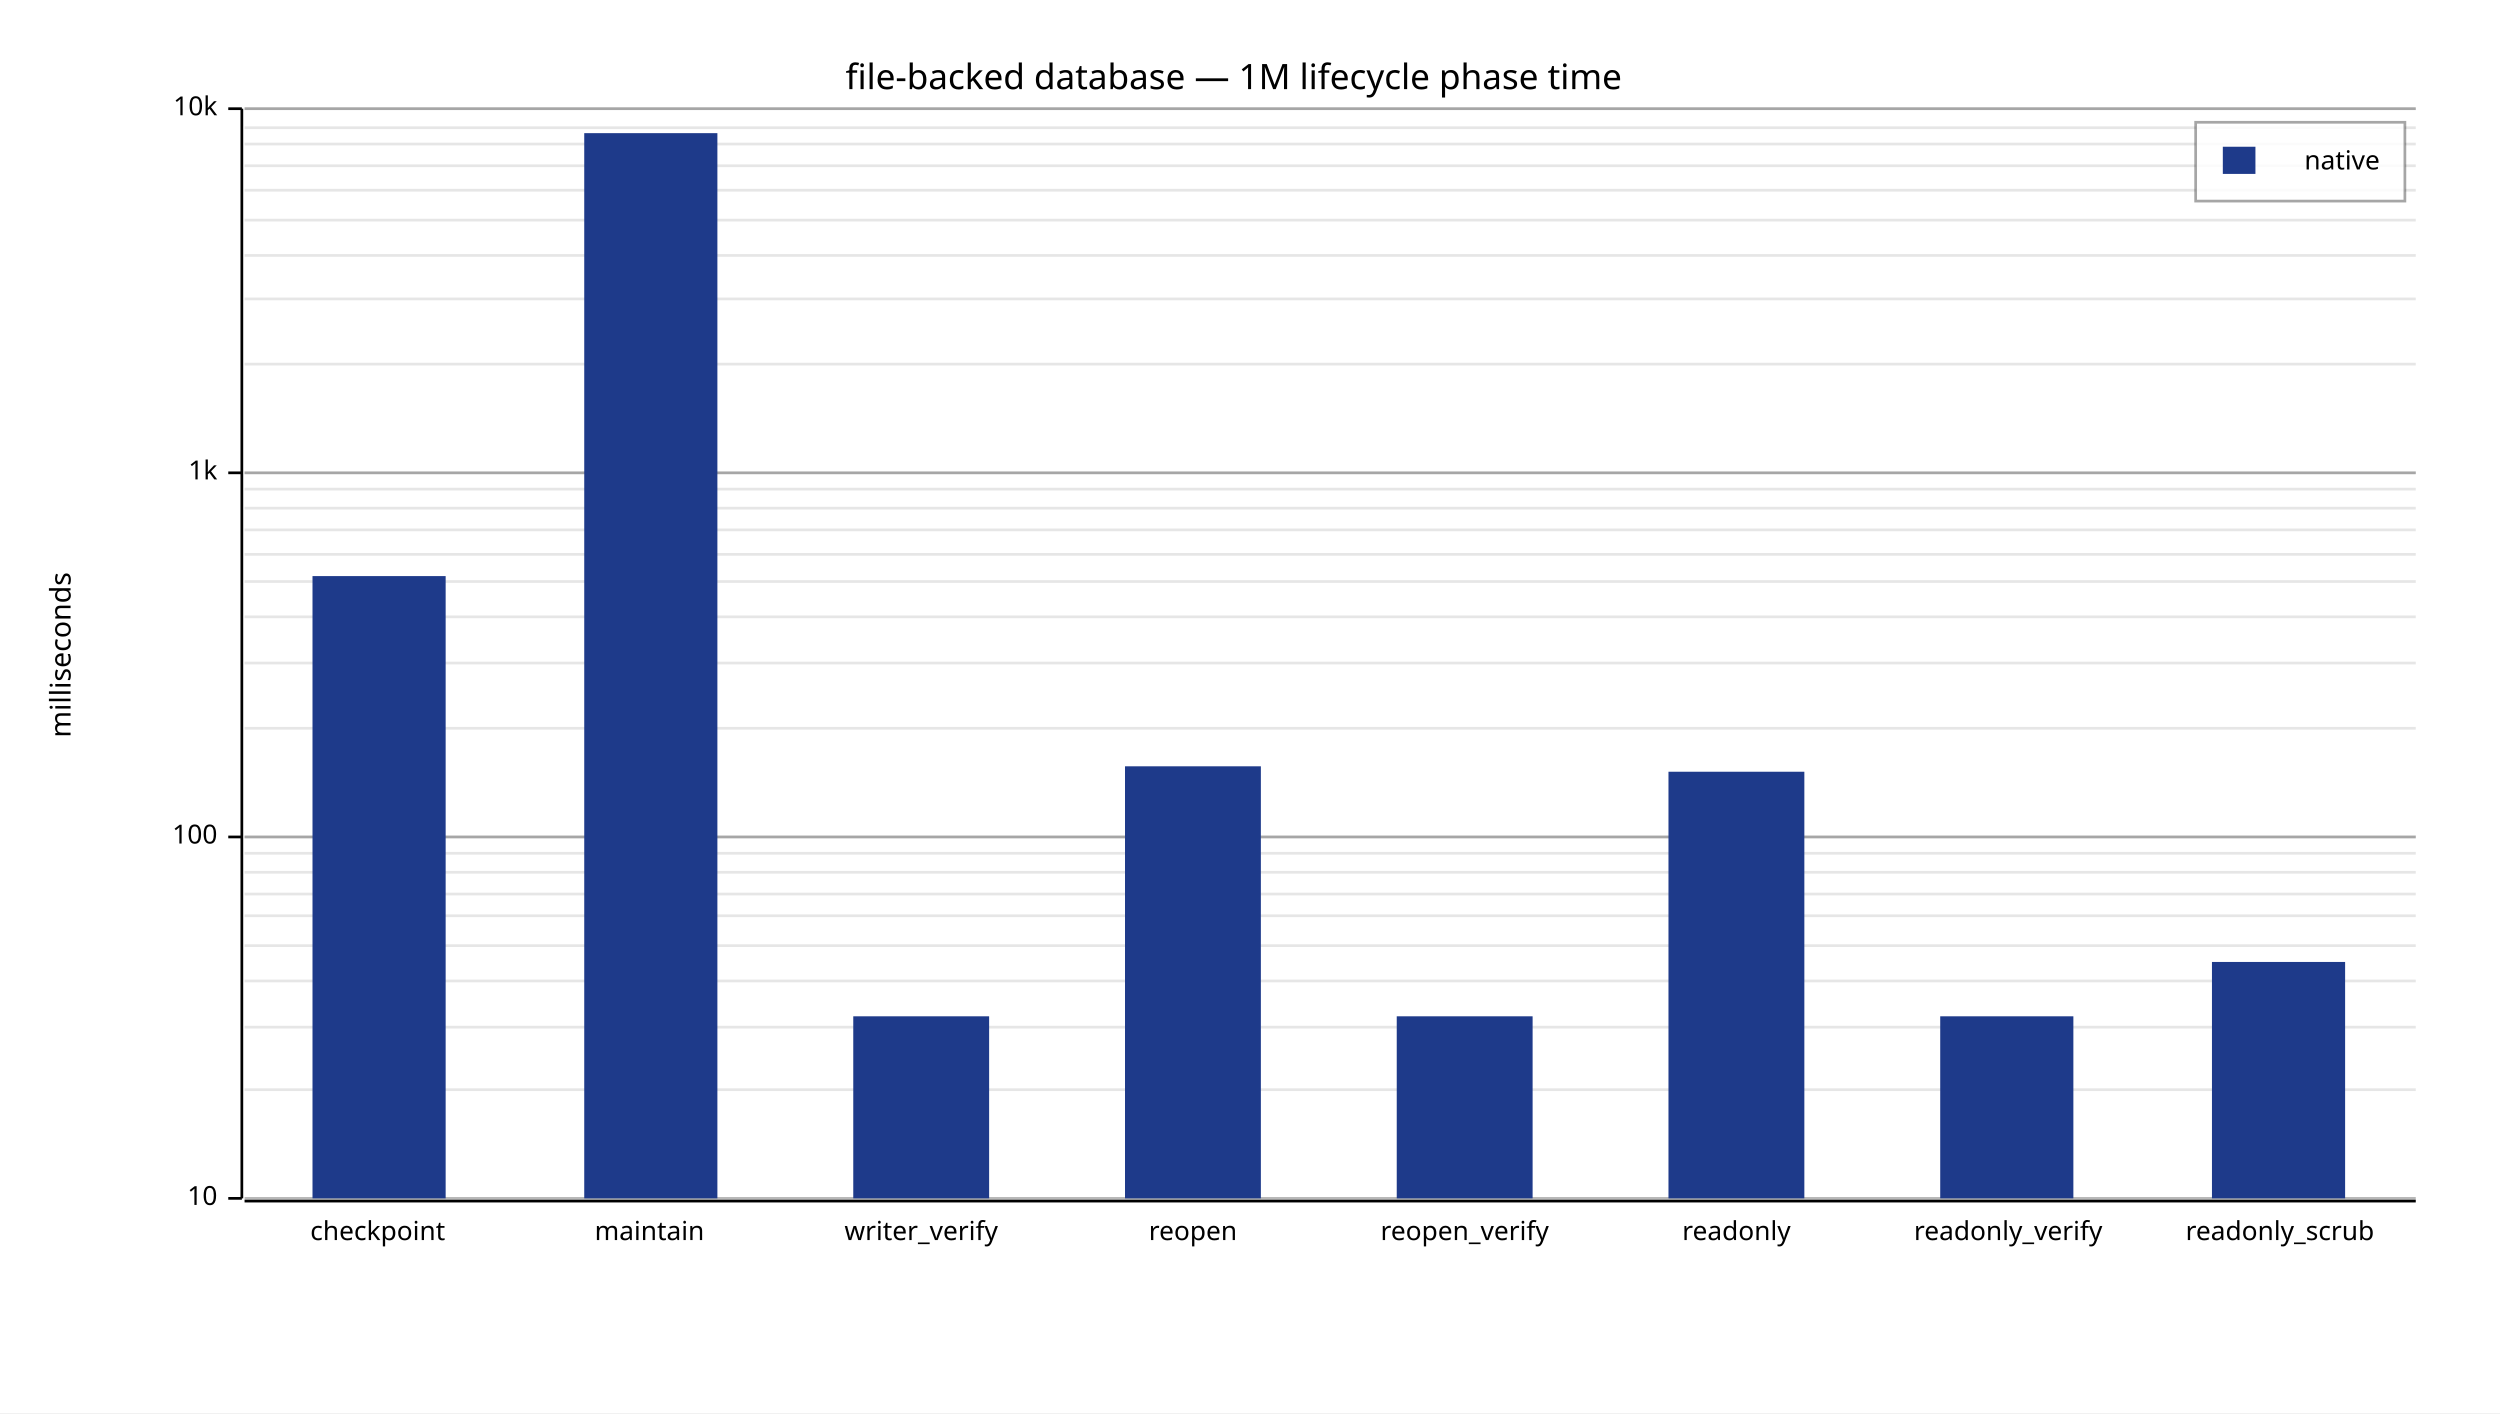
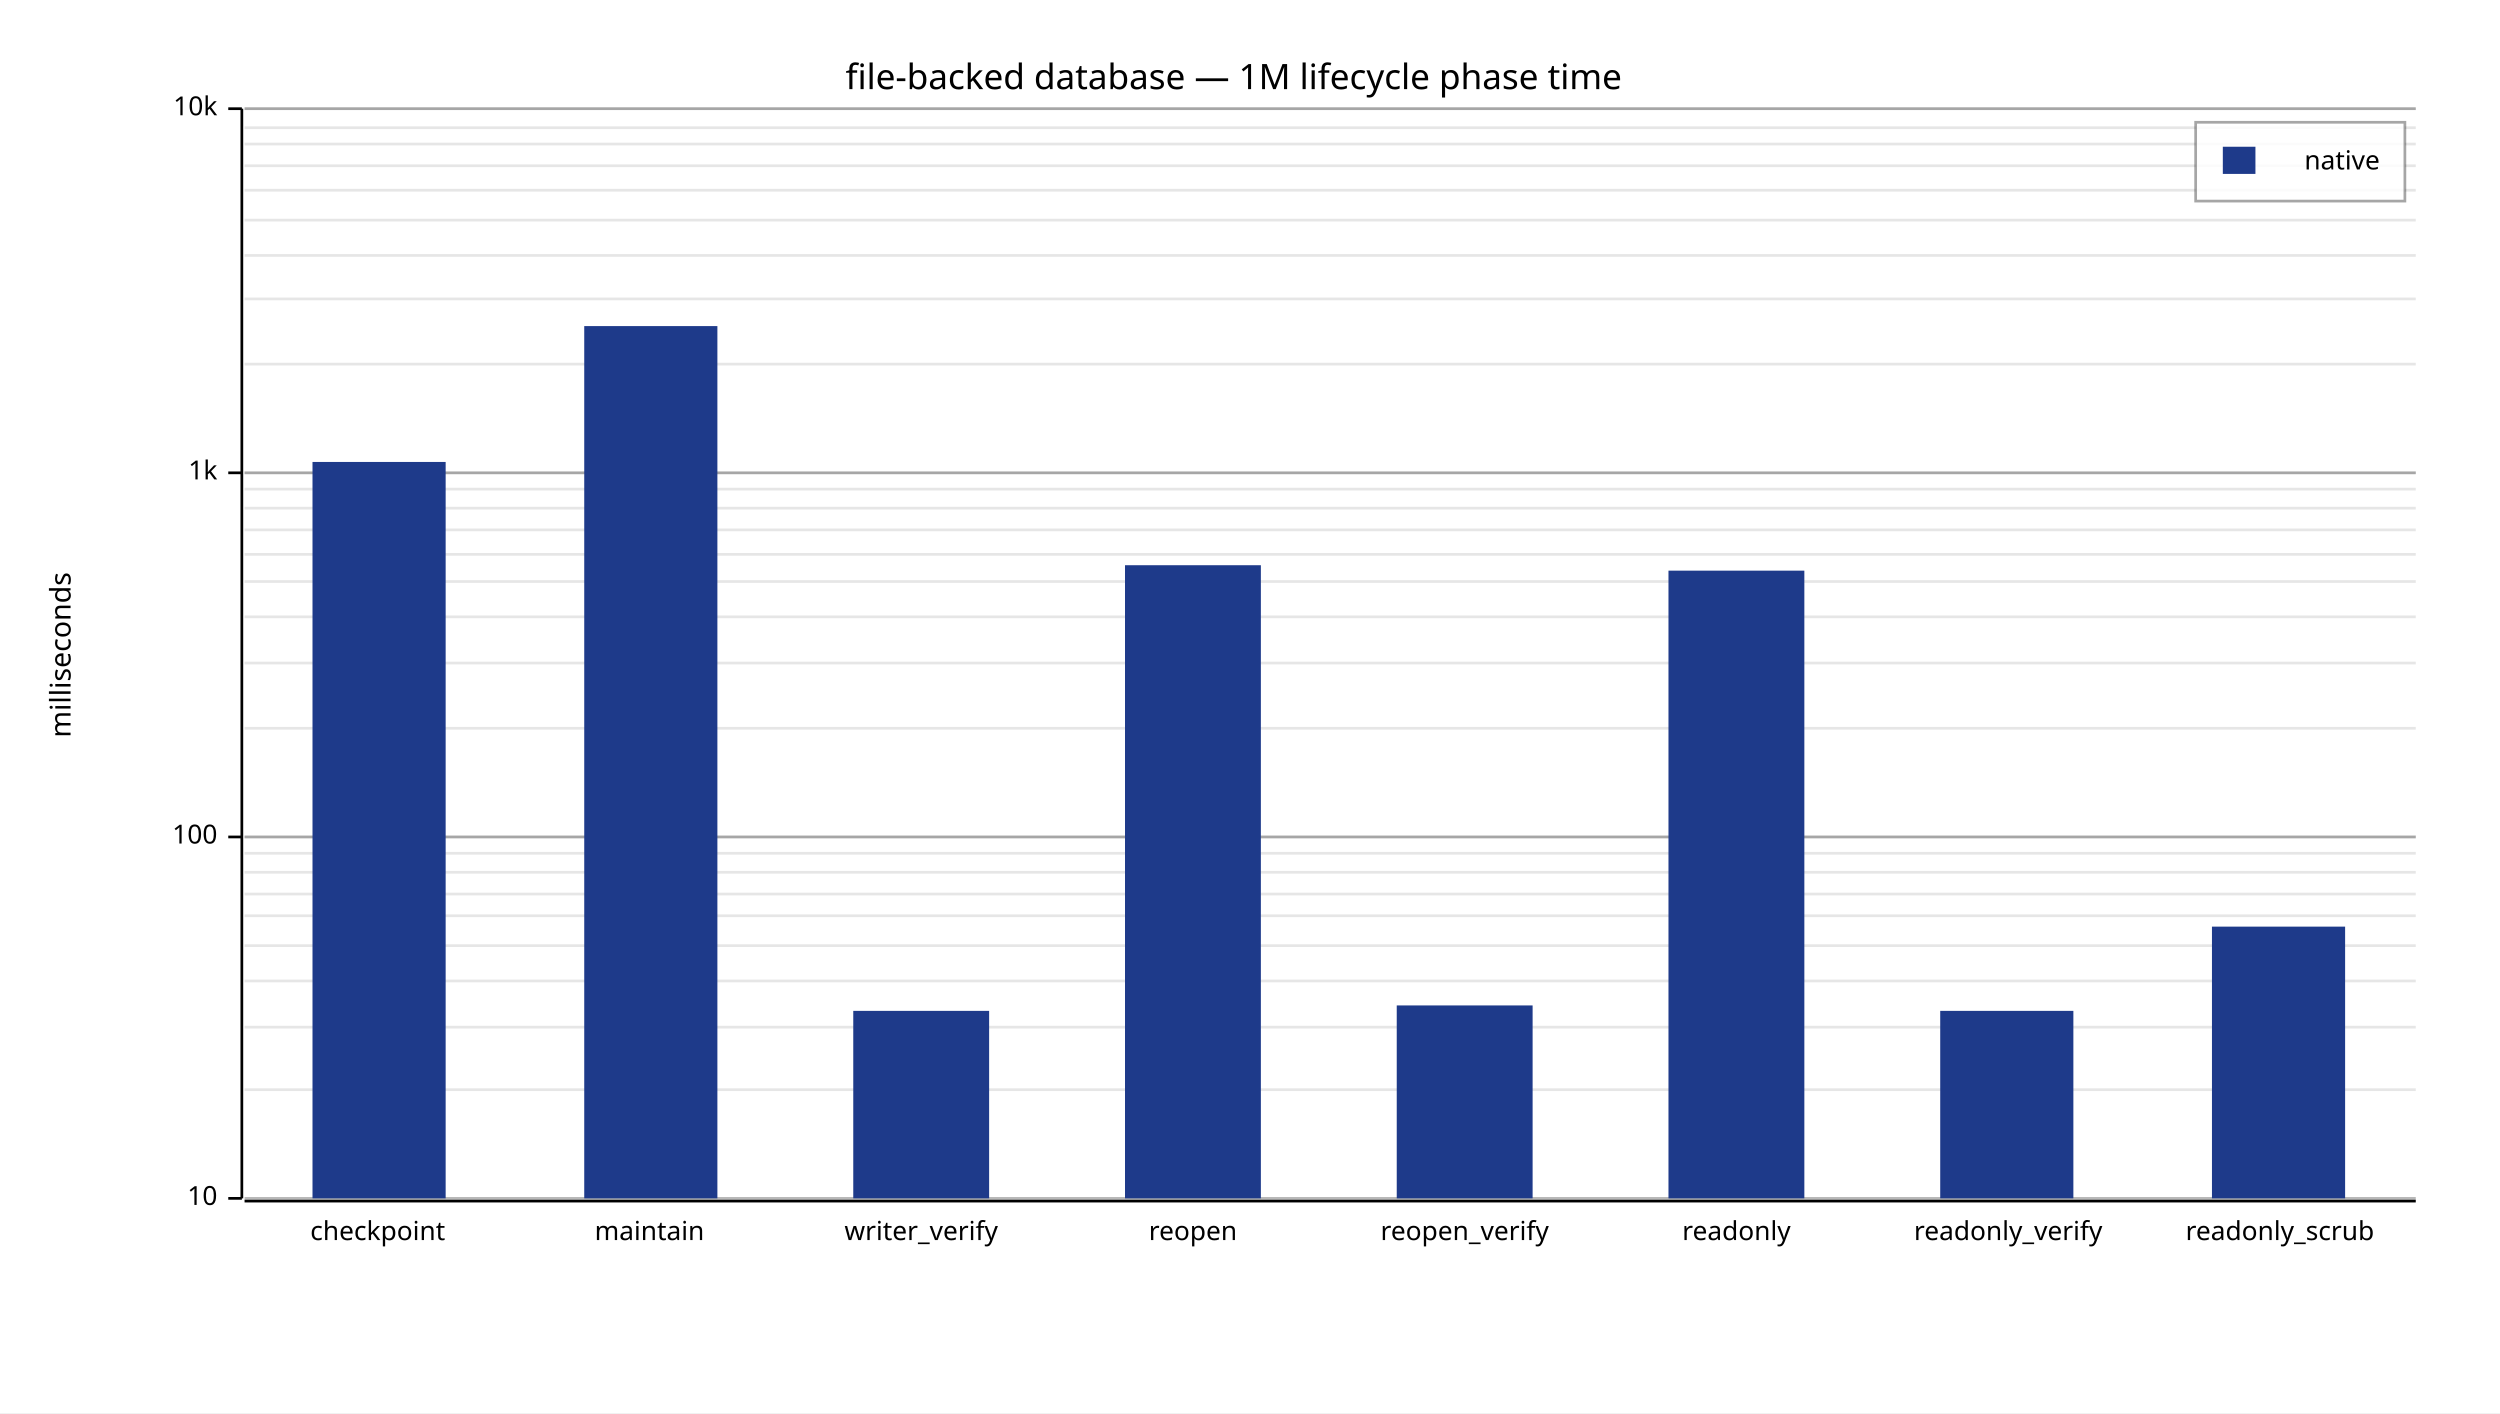
<svg xmlns="http://www.w3.org/2000/svg" width="920" height="520" viewBox="0 0 920 520">
  <rect x="0" y="0" width="920" height="520" opacity="1" fill="#FFFFFF" stroke="none" />
  <text x="454" y="23" dy="0.76em" text-anchor="middle" font-family="sans-serif" font-size="12.903" opacity="1" fill="#000000">
file-backed database — 1M lifecycle phase time
</text>
  <line opacity="0.1" stroke="#000000" stroke-width="1" x1="90" y1="441" x2="889" y2="441" />
  <line opacity="0.1" stroke="#000000" stroke-width="1" x1="90" y1="401" x2="889" y2="401" />
  <line opacity="0.1" stroke="#000000" stroke-width="1" x1="90" y1="378" x2="889" y2="378" />
  <line opacity="0.1" stroke="#000000" stroke-width="1" x1="90" y1="361" x2="889" y2="361" />
  <line opacity="0.1" stroke="#000000" stroke-width="1" x1="90" y1="348" x2="889" y2="348" />
  <line opacity="0.1" stroke="#000000" stroke-width="1" x1="90" y1="337" x2="889" y2="337" />
  <line opacity="0.1" stroke="#000000" stroke-width="1" x1="90" y1="329" x2="889" y2="329" />
  <line opacity="0.1" stroke="#000000" stroke-width="1" x1="90" y1="321" x2="889" y2="321" />
  <line opacity="0.1" stroke="#000000" stroke-width="1" x1="90" y1="314" x2="889" y2="314" />
  <line opacity="0.1" stroke="#000000" stroke-width="1" x1="90" y1="308" x2="889" y2="308" />
  <line opacity="0.1" stroke="#000000" stroke-width="1" x1="90" y1="308" x2="889" y2="308" />
  <line opacity="0.1" stroke="#000000" stroke-width="1" x1="90" y1="268" x2="889" y2="268" />
  <line opacity="0.1" stroke="#000000" stroke-width="1" x1="90" y1="244" x2="889" y2="244" />
  <line opacity="0.1" stroke="#000000" stroke-width="1" x1="90" y1="227" x2="889" y2="227" />
  <line opacity="0.1" stroke="#000000" stroke-width="1" x1="90" y1="214" x2="889" y2="214" />
  <line opacity="0.1" stroke="#000000" stroke-width="1" x1="90" y1="204" x2="889" y2="204" />
  <line opacity="0.1" stroke="#000000" stroke-width="1" x1="90" y1="195" x2="889" y2="195" />
  <line opacity="0.1" stroke="#000000" stroke-width="1" x1="90" y1="187" x2="889" y2="187" />
  <line opacity="0.1" stroke="#000000" stroke-width="1" x1="90" y1="180" x2="889" y2="180" />
  <line opacity="0.1" stroke="#000000" stroke-width="1" x1="90" y1="174" x2="889" y2="174" />
  <line opacity="0.1" stroke="#000000" stroke-width="1" x1="90" y1="174" x2="889" y2="174" />
  <line opacity="0.1" stroke="#000000" stroke-width="1" x1="90" y1="134" x2="889" y2="134" />
  <line opacity="0.1" stroke="#000000" stroke-width="1" x1="90" y1="110" x2="889" y2="110" />
  <line opacity="0.1" stroke="#000000" stroke-width="1" x1="90" y1="94" x2="889" y2="94" />
  <line opacity="0.1" stroke="#000000" stroke-width="1" x1="90" y1="81" x2="889" y2="81" />
  <line opacity="0.1" stroke="#000000" stroke-width="1" x1="90" y1="70" x2="889" y2="70" />
  <line opacity="0.1" stroke="#000000" stroke-width="1" x1="90" y1="61" x2="889" y2="61" />
  <line opacity="0.1" stroke="#000000" stroke-width="1" x1="90" y1="53" x2="889" y2="53" />
  <line opacity="0.1" stroke="#000000" stroke-width="1" x1="90" y1="47" x2="889" y2="47" />
  <line opacity="0.1" stroke="#000000" stroke-width="1" x1="90" y1="40" x2="889" y2="40" />
  <line opacity="0.1" stroke="#000000" stroke-width="1" x1="90" y1="40" x2="889" y2="40" />
  <text x="18" y="241" dy="0.76em" text-anchor="middle" font-family="sans-serif" font-size="10.484" opacity="1" fill="#000000" transform="rotate(270, 18, 241)">
milliseconds
</text>
  <line opacity="0.2" stroke="#000000" stroke-width="1" x1="90" y1="441" x2="889" y2="441" />
  <line opacity="0.2" stroke="#000000" stroke-width="1" x1="90" y1="308" x2="889" y2="308" />
  <line opacity="0.2" stroke="#000000" stroke-width="1" x1="90" y1="174" x2="889" y2="174" />
  <line opacity="0.2" stroke="#000000" stroke-width="1" x1="90" y1="40" x2="889" y2="40" />
  <polyline fill="none" opacity="1" stroke="#000000" stroke-width="1" points="89,40 89,441 " />
  <text x="80" y="441" dy="0.5ex" text-anchor="end" font-family="sans-serif" font-size="9.677" opacity="1" fill="#000000">
10
</text>
  <polyline fill="none" opacity="1" stroke="#000000" stroke-width="1" points="84,441 89,441 " />
  <text x="80" y="308" dy="0.5ex" text-anchor="end" font-family="sans-serif" font-size="9.677" opacity="1" fill="#000000">
100
</text>
  <polyline fill="none" opacity="1" stroke="#000000" stroke-width="1" points="84,308 89,308 " />
  <text x="80" y="174" dy="0.5ex" text-anchor="end" font-family="sans-serif" font-size="9.677" opacity="1" fill="#000000">
1k
</text>
  <polyline fill="none" opacity="1" stroke="#000000" stroke-width="1" points="84,174 89,174 " />
  <text x="80" y="40" dy="0.5ex" text-anchor="end" font-family="sans-serif" font-size="9.677" opacity="1" fill="#000000">
10k
</text>
  <polyline fill="none" opacity="1" stroke="#000000" stroke-width="1" points="84,40 89,40 " />
  <polyline fill="none" opacity="1" stroke="#000000" stroke-width="1" points="90,442 889,442 " />
-   <rect x="115" y="212" width="49" height="229" opacity="1" fill="#1E3A8A" stroke="none" />
-   <rect x="215" y="49" width="49" height="392" opacity="1" fill="#1E3A8A" stroke="none" />
-   <rect x="314" y="374" width="50" height="67" opacity="1" fill="#1E3A8A" stroke="none" />
-   <rect x="414" y="282" width="50" height="159" opacity="1" fill="#1E3A8A" stroke="none" />
-   <rect x="514" y="374" width="50" height="67" opacity="1" fill="#1E3A8A" stroke="none" />
-   <rect x="614" y="284" width="50" height="157" opacity="1" fill="#1E3A8A" stroke="none" />
-   <rect x="714" y="374" width="49" height="67" opacity="1" fill="#1E3A8A" stroke="none" />
-   <rect x="814" y="354" width="49" height="87" opacity="1" fill="#1E3A8A" stroke="none" />
+   <rect x="115" y="170" width="49" height="271" opacity="1" fill="#1E3A8A" stroke="none" />
+   <rect x="215" y="120" width="49" height="321" opacity="1" fill="#1E3A8A" stroke="none" />
+   <rect x="314" y="372" width="50" height="69" opacity="1" fill="#1E3A8A" stroke="none" />
+   <rect x="414" y="208" width="50" height="233" opacity="1" fill="#1E3A8A" stroke="none" />
+   <rect x="514" y="370" width="50" height="71" opacity="1" fill="#1E3A8A" stroke="none" />
+   <rect x="614" y="210" width="50" height="231" opacity="1" fill="#1E3A8A" stroke="none" />
+   <rect x="714" y="372" width="49" height="69" opacity="1" fill="#1E3A8A" stroke="none" />
+   <rect x="814" y="341" width="49" height="100" opacity="1" fill="#1E3A8A" stroke="none" />
  <rect x="808" y="45" width="77" height="29" opacity="0.85" fill="#FFFFFF" stroke="none" />
  <rect x="808" y="45" width="77" height="29" opacity="0.35" fill="none" stroke="#000000" />
  <text x="848" y="55" dy="0.76em" text-anchor="start" font-family="sans-serif" font-size="9.677" opacity="1" fill="#000000">
native
</text>
  <rect x="818" y="54" width="12" height="10" opacity="1" fill="#1E3A8A" stroke="none" />
  <text x="139" y="449" dy="0.76em" text-anchor="middle" font-family="sans-serif" font-size="9.677" opacity="1" fill="#000000">
checkpoint
</text>
  <text x="239" y="449" dy="0.76em" text-anchor="middle" font-family="sans-serif" font-size="9.677" opacity="1" fill="#000000">
maintain
</text>
  <text x="339" y="449" dy="0.76em" text-anchor="middle" font-family="sans-serif" font-size="9.677" opacity="1" fill="#000000">
writer_verify
</text>
  <text x="439" y="449" dy="0.76em" text-anchor="middle" font-family="sans-serif" font-size="9.677" opacity="1" fill="#000000">
reopen
</text>
  <text x="539" y="449" dy="0.76em" text-anchor="middle" font-family="sans-serif" font-size="9.677" opacity="1" fill="#000000">
reopen_verify
</text>
  <text x="639" y="449" dy="0.76em" text-anchor="middle" font-family="sans-serif" font-size="9.677" opacity="1" fill="#000000">
readonly
</text>
  <text x="739" y="449" dy="0.76em" text-anchor="middle" font-family="sans-serif" font-size="9.677" opacity="1" fill="#000000">
readonly_verify
</text>
  <text x="839" y="449" dy="0.76em" text-anchor="middle" font-family="sans-serif" font-size="9.677" opacity="1" fill="#000000">
readonly_scrub
</text>
</svg>
